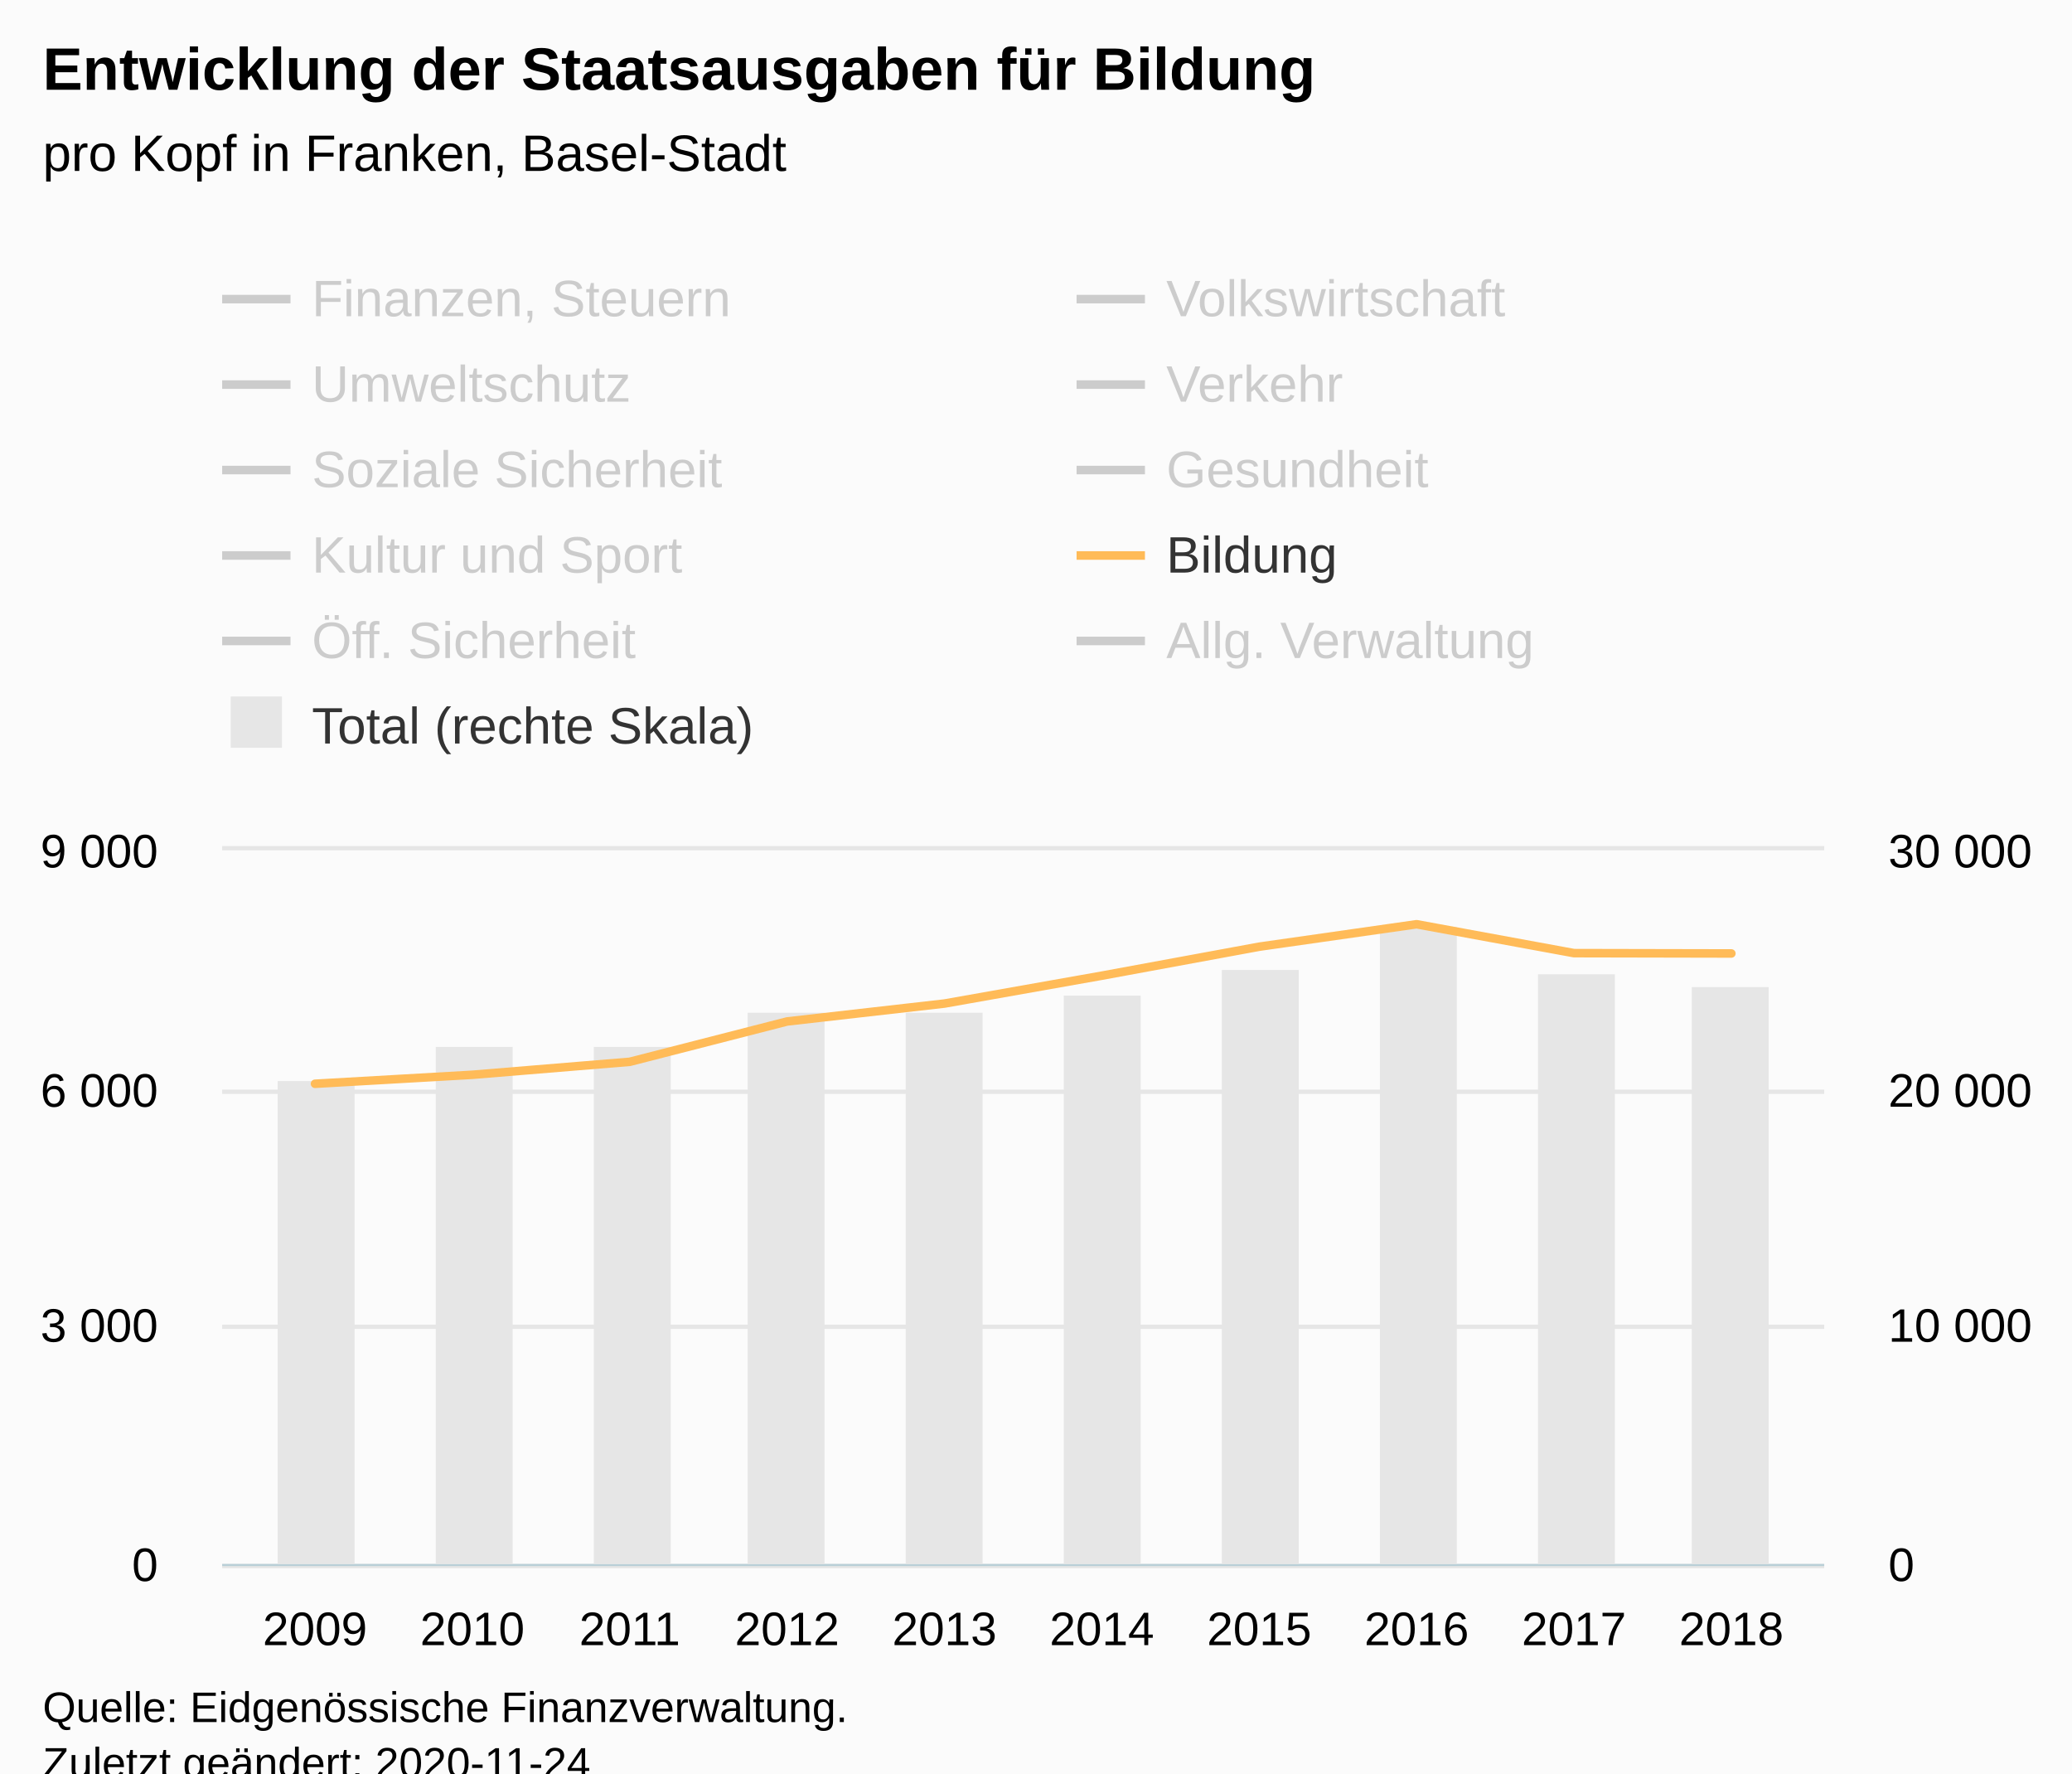
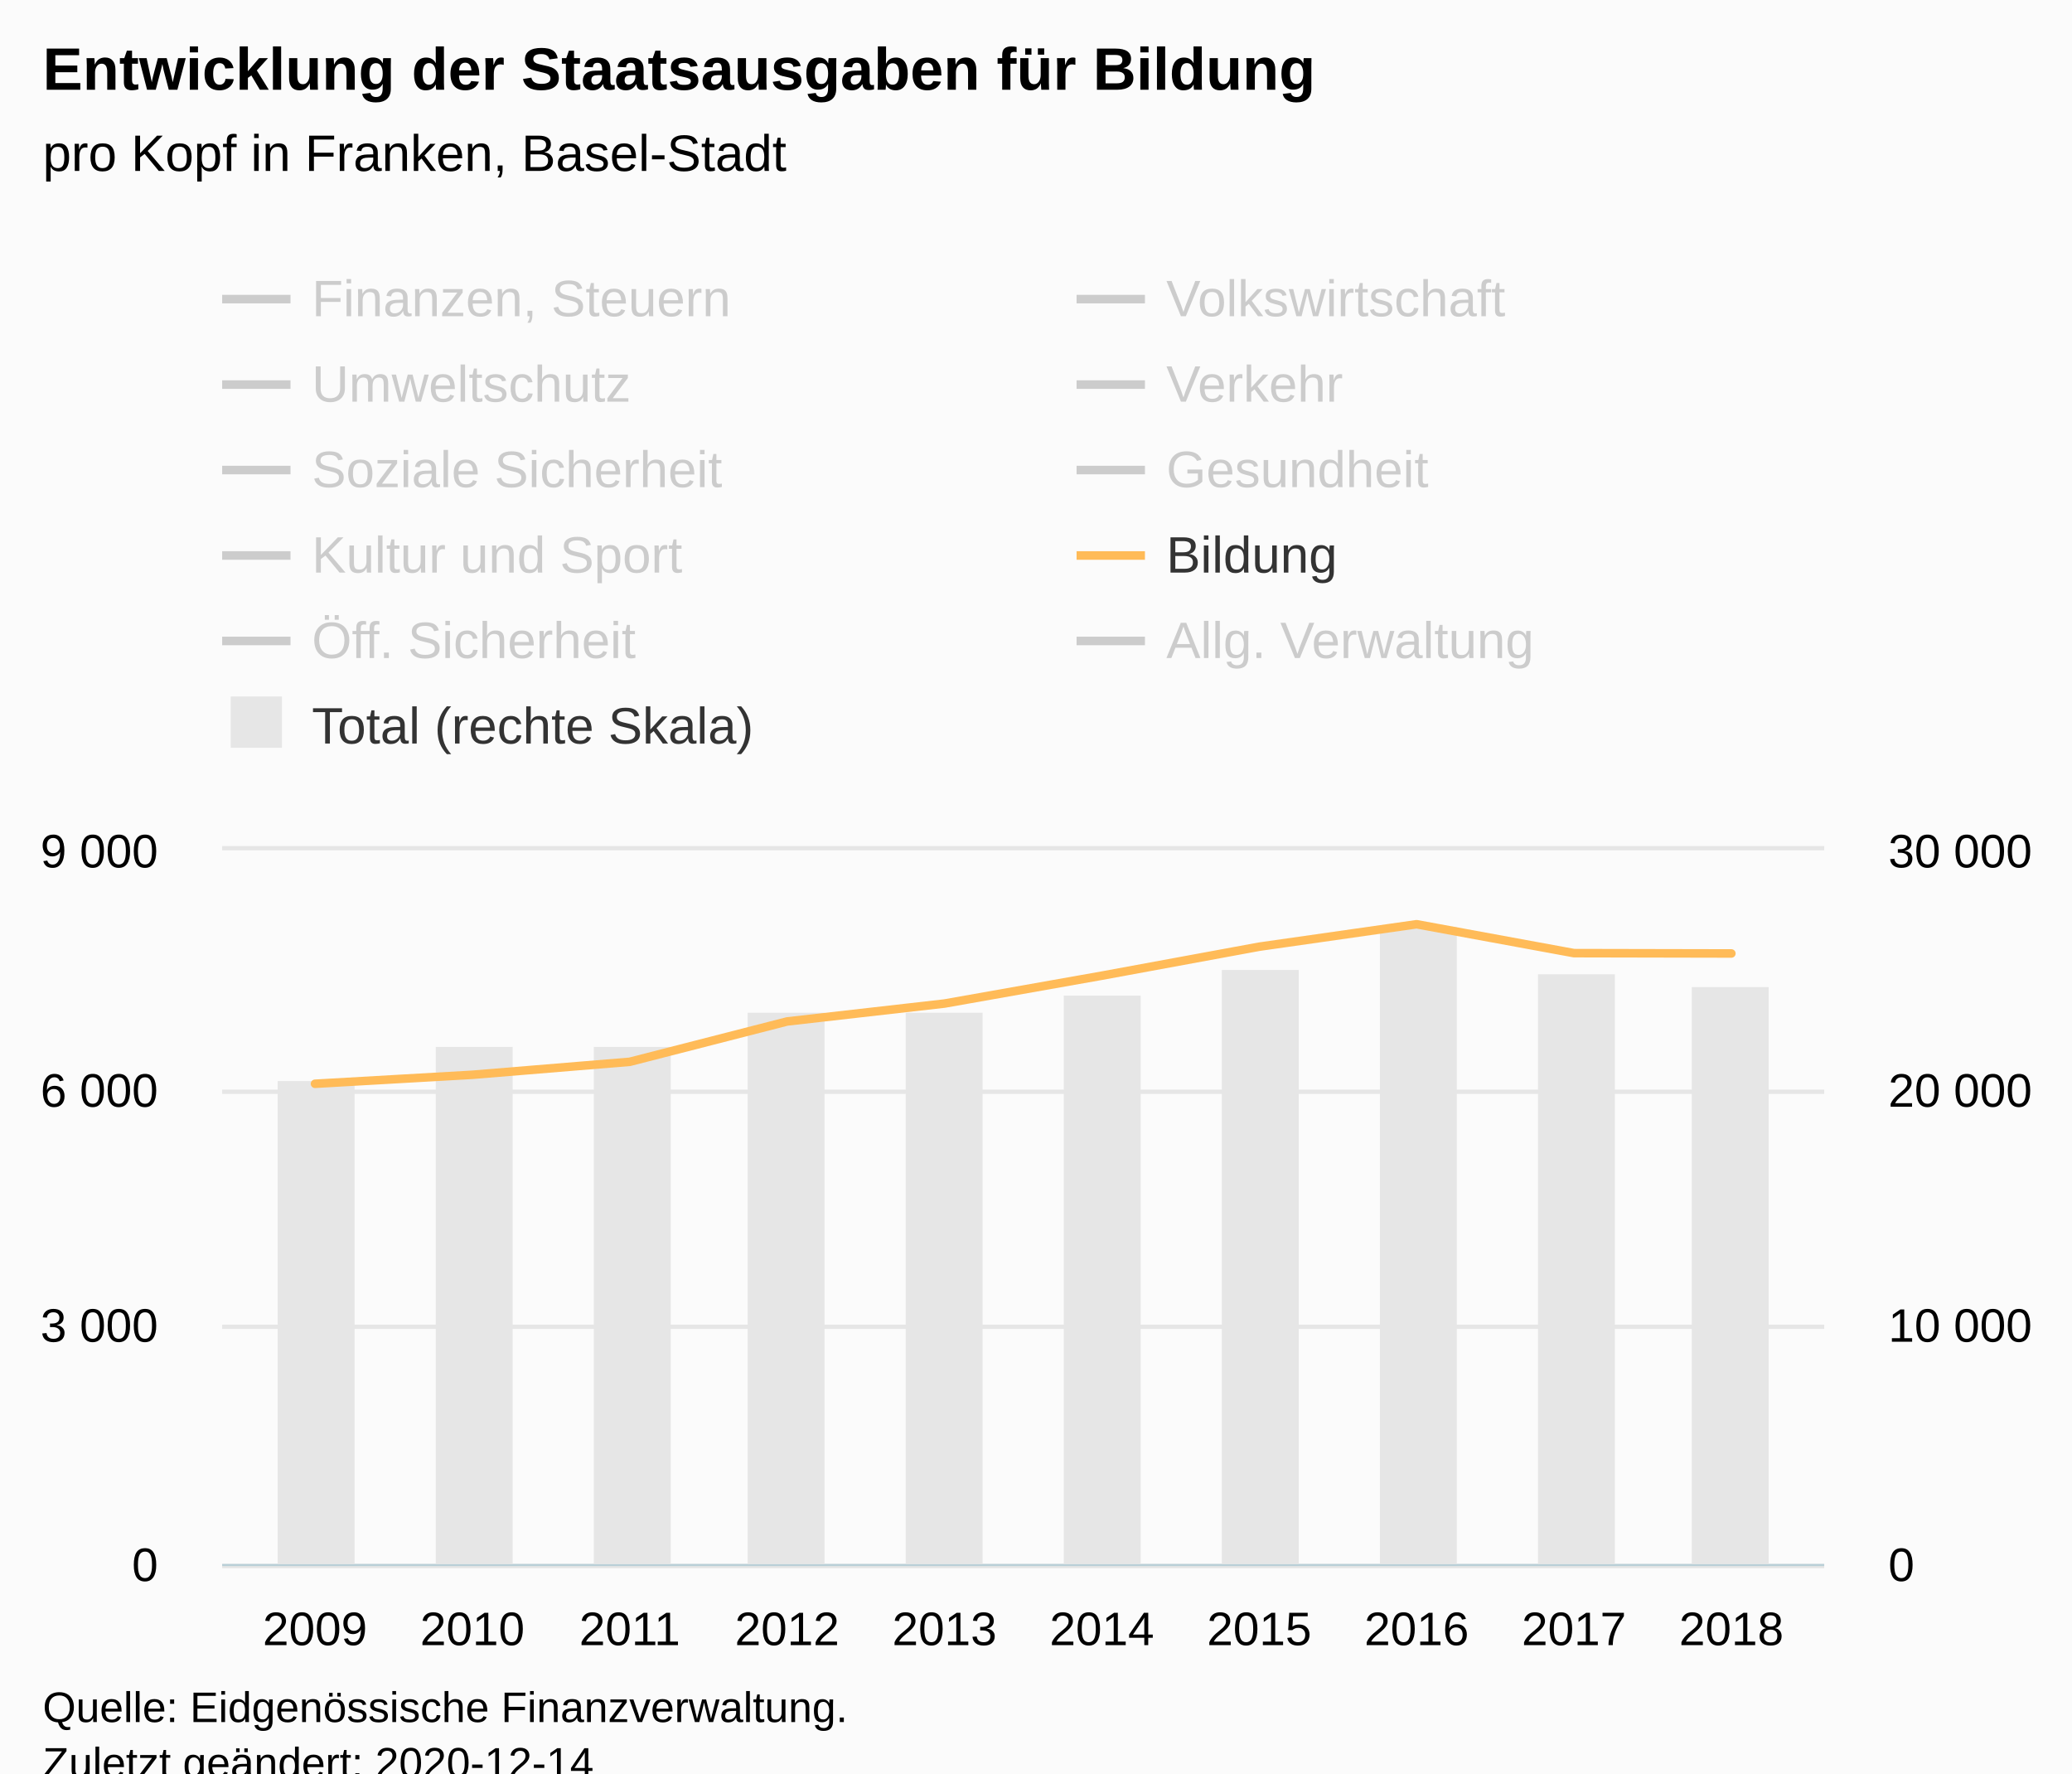
<svg xmlns="http://www.w3.org/2000/svg" version="1.1" class="highcharts-root" style="font-family:Arial;font-size:12px;" viewBox="0 0 485 415">
  <defs>
-     <clipPath id="highcharts-440omhv-118-">
+     <clipPath id="highcharts-rbt3r6c-118-">
      <rect x="0" y="0" width="375" height="167" fill="none" />
    </clipPath>
-     <clipPath id="highcharts-440omhv-129-">
+     <clipPath id="highcharts-rbt3r6c-129-">
      <rect x="0" y="0" width="375" height="167" fill="none" />
    </clipPath>
-     <clipPath id="highcharts-440omhv-140-">
+     <clipPath id="highcharts-rbt3r6c-140-">
      <rect x="0" y="0" width="375" height="167" fill="none" />
    </clipPath>
  </defs>
  <rect fill="#fbfbfb" class="highcharts-background" x="0" y="0" width="485" height="428" rx="0" ry="0" />
  <rect fill="none" class="highcharts-plot-background" x="52" y="199" width="375" height="167" />
  <g class="highcharts-pane-group" data-z-index="0" />
  <g class="highcharts-grid highcharts-xaxis-grid" data-z-index="1">
    <path fill="none" data-z-index="1" class="highcharts-grid-line" d="M 73.5 199 L 73.5 366" opacity="1" />
    <path fill="none" data-z-index="1" class="highcharts-grid-line" d="M 110.5 199 L 110.5 366" opacity="1" />
    <path fill="none" data-z-index="1" class="highcharts-grid-line" d="M 146.5 199 L 146.5 366" opacity="1" />
    <path fill="none" data-z-index="1" class="highcharts-grid-line" d="M 183.5 199 L 183.5 366" opacity="1" />
    <path fill="none" data-z-index="1" class="highcharts-grid-line" d="M 220.5 199 L 220.5 366" opacity="1" />
    <path fill="none" data-z-index="1" class="highcharts-grid-line" d="M 257.5 199 L 257.5 366" opacity="1" />
    <path fill="none" data-z-index="1" class="highcharts-grid-line" d="M 294.5 199 L 294.5 366" opacity="1" />
    <path fill="none" data-z-index="1" class="highcharts-grid-line" d="M 331.5 199 L 331.5 366" opacity="1" />
    <path fill="none" data-z-index="1" class="highcharts-grid-line" d="M 367.5 199 L 367.5 366" opacity="1" />
    <path fill="none" data-z-index="1" class="highcharts-grid-line" d="M 404.5 199 L 404.5 366" opacity="1" />
  </g>
  <g class="highcharts-grid highcharts-yaxis-grid" data-z-index="1">
    <path fill="none" stroke="#e6e6e6" stroke-width="1" data-z-index="1" class="highcharts-grid-line" d="M 52 366.5 L 427 366.5" opacity="1" />
    <path fill="none" stroke="#e6e6e6" stroke-width="1" data-z-index="1" class="highcharts-grid-line" d="M 52 310.5 L 427 310.5" opacity="1" />
    <path fill="none" stroke="#e6e6e6" stroke-width="1" data-z-index="1" class="highcharts-grid-line" d="M 52 255.5 L 427 255.5" opacity="1" />
    <path fill="none" stroke="#e6e6e6" stroke-width="1" data-z-index="1" class="highcharts-grid-line" d="M 52 198.5 L 427 198.5" opacity="1" />
  </g>
  <g class="highcharts-grid highcharts-yaxis-grid" data-z-index="1">
    <path fill="none" data-z-index="1" class="highcharts-grid-line" d="M 52 366.5 L 427 366.5" opacity="1" />
    <path fill="none" data-z-index="1" class="highcharts-grid-line" d="M 52 310.5 L 427 310.5" opacity="1" />
    <path fill="none" data-z-index="1" class="highcharts-grid-line" d="M 52 255.5 L 427 255.5" opacity="1" />
    <path fill="none" data-z-index="1" class="highcharts-grid-line" d="M 52 199.5 L 427 199.5" opacity="1" />
  </g>
  <rect fill="none" class="highcharts-plot-border" data-z-index="1" x="52" y="199" width="375" height="167" />
  <g class="highcharts-axis highcharts-xaxis" data-z-index="2">
    <path fill="none" class="highcharts-axis-line" stroke="#B9CFD7" stroke-width="0.5" data-z-index="7" d="M 52 366.25 L 427 366.25" />
  </g>
  <g class="highcharts-axis highcharts-yaxis" data-z-index="2">
    <path fill="none" class="highcharts-axis-line" data-z-index="7" d="M 52 199 L 52 366" />
  </g>
  <g class="highcharts-axis highcharts-yaxis" data-z-index="2">
    <path fill="none" class="highcharts-axis-line" data-z-index="7" d="M 427 199 L 427 366" />
  </g>
  <g class="highcharts-series-group" data-z-index="3">
-     <g class="highcharts-series highcharts-series-0 highcharts-column-series" data-z-index="0.1" opacity="1" transform="translate(52,199) scale(1 1)" clip-path="url(#highcharts-440omhv-129-)">
+     <g class="highcharts-series highcharts-series-0 highcharts-column-series" data-z-index="0.1" opacity="1" transform="translate(52,199) scale(1 1)" clip-path="url(#highcharts-rbt3r6c-129-)">
      <rect x="13" y="54" width="18" height="114" fill="#E6E6E6" opacity="1" class="highcharts-point" />
      <rect x="50" y="46" width="18" height="122" fill="#E6E6E6" opacity="1" class="highcharts-point" />
      <rect x="87" y="46" width="18" height="122" fill="#E6E6E6" opacity="1" class="highcharts-point" />
      <rect x="123" y="38" width="18" height="130" fill="#E6E6E6" opacity="1" class="highcharts-point" />
      <rect x="160" y="38" width="18" height="130" fill="#E6E6E6" opacity="1" class="highcharts-point" />
      <rect x="197" y="34" width="18" height="134" fill="#E6E6E6" opacity="1" class="highcharts-point" />
      <rect x="234" y="28" width="18" height="140" fill="#E6E6E6" opacity="1" class="highcharts-point" />
      <rect x="271" y="18" width="18" height="150" fill="#E6E6E6" opacity="1" class="highcharts-point" />
      <rect x="308" y="29" width="18" height="139" fill="#E6E6E6" opacity="1" class="highcharts-point" />
      <rect x="344" y="32" width="18" height="136" fill="#E6E6E6" opacity="1" class="highcharts-point" />
    </g>
    <g class="highcharts-markers highcharts-series-0 highcharts-column-series" data-z-index="0.1" opacity="1" transform="translate(52,199) scale(1 1)" clip-path="none" />
-     <g class="highcharts-series highcharts-series-1 highcharts-line-series" visibility="hidden" data-z-index="0.1" opacity="1" transform="translate(52,199) scale(1 1)" clip-path="url(#highcharts-440omhv-140-)">
+     <g class="highcharts-series highcharts-series-1 highcharts-line-series" visibility="hidden" data-z-index="0.1" opacity="1" transform="translate(52,199) scale(1 1)" clip-path="url(#highcharts-rbt3r6c-140-)">
      <path fill="none" d="M 21.734 140.711 L 58.571 142.24 L 95.408 140.753 L 132.245 141.115 L 169.082 134.746 L 205.918 136.407 L 242.755 138.74 L 279.592 139.208 L 316.429 138.115 L 353.266 137.452" class="highcharts-graph" data-z-index="1" stroke="#cd9c00" stroke-width="2" stroke-linejoin="round" stroke-linecap="round" />
    </g>
    <g class="highcharts-markers highcharts-series-1 highcharts-line-series" visibility="hidden" data-z-index="0.1" opacity="1" transform="translate(52,199) scale(1 1)" clip-path="none" />
-     <g class="highcharts-series highcharts-series-2 highcharts-line-series" visibility="hidden" data-z-index="0.1" opacity="1" transform="translate(52,199) scale(1 1)" clip-path="url(#highcharts-440omhv-140-)">
+     <g class="highcharts-series highcharts-series-2 highcharts-line-series" visibility="hidden" data-z-index="0.1" opacity="1" transform="translate(52,199) scale(1 1)" clip-path="url(#highcharts-rbt3r6c-140-)">
      <path fill="none" d="M 21.734 158.703 L 58.571 153.454 L 95.408 163.66 L 132.245 165.36 L 169.082 165.414 L 205.918 164.767 L 242.755 155.901 L 279.592 165.266 L 316.429 165.504 L 353.266 164.797" class="highcharts-graph" data-z-index="1" stroke="#ff8028" stroke-width="2" stroke-linejoin="round" stroke-linecap="round" />
    </g>
    <g class="highcharts-markers highcharts-series-2 highcharts-line-series" visibility="hidden" data-z-index="0.1" opacity="1" transform="translate(52,199) scale(1 1)" clip-path="none" />
-     <g class="highcharts-series highcharts-series-3 highcharts-line-series" visibility="hidden" data-z-index="0.1" opacity="1" transform="translate(52,199) scale(1 1)" clip-path="url(#highcharts-440omhv-140-)">
+     <g class="highcharts-series highcharts-series-3 highcharts-line-series" visibility="hidden" data-z-index="0.1" opacity="1" transform="translate(52,199) scale(1 1)" clip-path="url(#highcharts-rbt3r6c-140-)">
      <path fill="none" d="M 21.734 158.105 L 58.571 157.821 L 95.408 157.698 L 132.245 158.593 L 169.082 158.836 L 205.918 159.201 L 242.755 158.385 L 279.592 156.258 L 316.429 158.009 L 353.266 158.036" class="highcharts-graph" data-z-index="1" stroke="#b00000" stroke-width="2" stroke-linejoin="round" stroke-linecap="round" />
    </g>
    <g class="highcharts-markers highcharts-series-3 highcharts-line-series" visibility="hidden" data-z-index="0.1" opacity="1" transform="translate(52,199) scale(1 1)" clip-path="none" />
-     <g class="highcharts-series highcharts-series-4 highcharts-line-series" visibility="hidden" data-z-index="0.1" opacity="1" transform="translate(52,199) scale(1 1)" clip-path="url(#highcharts-440omhv-140-)">
+     <g class="highcharts-series highcharts-series-4 highcharts-line-series" visibility="hidden" data-z-index="0.1" opacity="1" transform="translate(52,199) scale(1 1)" clip-path="url(#highcharts-rbt3r6c-140-)">
      <path fill="none" d="M 21.734 154.565 L 58.571 154.9 L 95.408 154.8 L 132.245 149.881 L 169.082 137.381 L 205.918 143.116 L 242.755 140.277 L 279.592 141.621 L 316.429 141.782 L 353.266 145.226" class="highcharts-graph" data-z-index="1" stroke="#672773" stroke-width="2" stroke-linejoin="round" stroke-linecap="round" />
    </g>
    <g class="highcharts-markers highcharts-series-4 highcharts-line-series" visibility="hidden" data-z-index="0.1" opacity="1" transform="translate(52,199) scale(1 1)" clip-path="none" />
-     <g class="highcharts-series highcharts-series-5 highcharts-line-series" visibility="hidden" data-z-index="0.1" opacity="1" transform="translate(52,199) scale(1 1)" clip-path="url(#highcharts-440omhv-140-)">
+     <g class="highcharts-series highcharts-series-5 highcharts-line-series" visibility="hidden" data-z-index="0.1" opacity="1" transform="translate(52,199) scale(1 1)" clip-path="url(#highcharts-rbt3r6c-140-)">
      <path fill="none" d="M 21.734 92.134 L 58.571 90.314 L 95.408 86.61 L 132.245 81.731 L 169.082 81.432 L 205.918 75.248 L 242.755 81.877 L 279.592 80.118 L 316.429 78.856 L 353.266 77.459" class="highcharts-graph" data-z-index="1" stroke="#007a2f" stroke-width="2" stroke-linejoin="round" stroke-linecap="round" />
    </g>
    <g class="highcharts-markers highcharts-series-5 highcharts-line-series" visibility="hidden" data-z-index="0.1" opacity="1" transform="translate(52,199) scale(1 1)" clip-path="none" />
-     <g class="highcharts-series highcharts-series-6 highcharts-line-series" visibility="hidden" data-z-index="0.1" opacity="1" transform="translate(52,199) scale(1 1)" clip-path="url(#highcharts-440omhv-140-)">
+     <g class="highcharts-series highcharts-series-6 highcharts-line-series" visibility="hidden" data-z-index="0.1" opacity="1" transform="translate(52,199) scale(1 1)" clip-path="url(#highcharts-rbt3r6c-140-)">
      <path fill="none" d="M 21.734 103.94 L 58.571 105.769 L 95.408 104.3 L 132.245 81.864 L 169.082 109.313 L 205.918 109.521 L 242.755 109.581 L 279.592 108.876 L 316.429 111.85 L 353.266 112.812" class="highcharts-graph" data-z-index="1" stroke="#44ab2b" stroke-width="2" stroke-linejoin="round" stroke-linecap="round" />
    </g>
    <g class="highcharts-markers highcharts-series-6 highcharts-line-series" visibility="hidden" data-z-index="0.1" opacity="1" transform="translate(52,199) scale(1 1)" clip-path="none" />
-     <g class="highcharts-series highcharts-series-7 highcharts-line-series" visibility="hidden" data-z-index="0.1" opacity="1" transform="translate(52,199) scale(1 1)" clip-path="url(#highcharts-440omhv-140-)">
+     <g class="highcharts-series highcharts-series-7 highcharts-line-series" visibility="hidden" data-z-index="0.1" opacity="1" transform="translate(52,199) scale(1 1)" clip-path="url(#highcharts-rbt3r6c-140-)">
      <path fill="none" d="M 21.734 145.283 L 58.571 144.654 L 95.408 143.639 L 132.245 141.518 L 169.082 143.006 L 205.918 139.415 L 242.755 135.392 L 279.592 137.754 L 316.429 137.976 L 353.266 137.339" class="highcharts-graph" data-z-index="1" stroke="#b475ab" stroke-width="2" stroke-linejoin="round" stroke-linecap="round" />
    </g>
    <g class="highcharts-markers highcharts-series-7 highcharts-line-series" visibility="hidden" data-z-index="0.1" opacity="1" transform="translate(52,199) scale(1 1)" clip-path="none" />
-     <g class="highcharts-series highcharts-series-8 highcharts-line-series" data-z-index="0.1" opacity="1" transform="translate(52,199) scale(1 1)" clip-path="url(#highcharts-440omhv-140-)">
+     <g class="highcharts-series highcharts-series-8 highcharts-line-series" data-z-index="0.1" opacity="1" transform="translate(52,199) scale(1 1)" clip-path="url(#highcharts-rbt3r6c-140-)">
      <path fill="none" d="M 21.734 54.63 L 58.571 52.525 L 95.408 49.489 L 132.245 40.046 L 169.082 35.856 L 205.918 29.331 L 242.755 22.551 L 279.592 17.294 L 316.429 24.058 L 353.266 24.135" class="highcharts-graph" data-z-index="1" stroke="#ffbb58" stroke-width="2" stroke-linejoin="round" stroke-linecap="round" />
    </g>
    <g class="highcharts-markers highcharts-series-8 highcharts-line-series" data-z-index="0.1" opacity="1" transform="translate(52,199) scale(1 1)" clip-path="none" />
-     <g class="highcharts-series highcharts-series-9 highcharts-line-series" visibility="hidden" data-z-index="0.1" opacity="1" transform="translate(52,199) scale(1 1)" clip-path="url(#highcharts-440omhv-140-)">
+     <g class="highcharts-series highcharts-series-9 highcharts-line-series" visibility="hidden" data-z-index="0.1" opacity="1" transform="translate(52,199) scale(1 1)" clip-path="url(#highcharts-rbt3r6c-140-)">
      <path fill="none" d="M 21.734 134.309 L 58.571 133.491 L 95.408 131.835 L 132.245 129.951 L 169.082 127.049 L 205.918 126.656 L 242.755 126.533 L 279.592 126.065 L 316.429 124.512 L 353.266 124.409" class="highcharts-graph" data-z-index="1" stroke="#a8c4cb" stroke-width="2" stroke-linejoin="round" stroke-linecap="round" />
    </g>
    <g class="highcharts-markers highcharts-series-9 highcharts-line-series" visibility="hidden" data-z-index="0.1" opacity="1" transform="translate(52,199) scale(1 1)" clip-path="none" />
-     <g class="highcharts-series highcharts-series-10 highcharts-line-series" visibility="hidden" data-z-index="0.1" opacity="1" transform="translate(52,199) scale(1 1)" clip-path="url(#highcharts-440omhv-140-)">
+     <g class="highcharts-series highcharts-series-10 highcharts-line-series" visibility="hidden" data-z-index="0.1" opacity="1" transform="translate(52,199) scale(1 1)" clip-path="url(#highcharts-rbt3r6c-140-)">
      <path fill="none" d="M 21.734 148.04 L 58.571 129.763 L 95.408 131.589 L 132.245 146.191 L 169.082 143.444 L 205.918 140.121 L 242.755 133.626 L 279.592 95.988 L 316.429 124.867 L 353.266 135.477" class="highcharts-graph" data-z-index="1" stroke="#256370" stroke-width="2" stroke-linejoin="round" stroke-linecap="round" />
    </g>
    <g class="highcharts-markers highcharts-series-10 highcharts-line-series" visibility="hidden" data-z-index="0.1" opacity="1" transform="translate(52,199) scale(1 1)" clip-path="none" />
  </g>
  <text x="10" text-anchor="start" class="highcharts-title" data-z-index="4" style="color:#000000;font-size:14px;font-weight:bold;fill:#000000;" y="21">
    <tspan>Entwicklung der Staatsausgaben für Bildung</tspan>
  </text>
  <text x="10" text-anchor="start" class="highcharts-subtitle" data-z-index="4" style="color:#000000;font-size:12px;font-weight:normal;fill:#000000;" y="40">
    <tspan>pro Kopf in Franken, Basel-Stadt</tspan>
  </text>
  <text x="10" text-anchor="start" class="highcharts-caption" data-z-index="4" style="color:#666666;fill:#666666;" y="400" />
  <g class="highcharts-legend" data-z-index="7" transform="translate(44,56)">
    <rect fill="none" class="highcharts-legend-box" rx="0" ry="0" x="0" y="0" width="396" height="131" visibility="visible" />
    <g data-z-index="1">
      <g>
        <g class="highcharts-legend-item highcharts-line-series highcharts-color-undefined highcharts-series-1 highcharts-legend-item-hidden" data-z-index="1" transform="translate(8,3)">
          <path fill="none" d="M 0 11 L 16 11" class="highcharts-graph" stroke="#cccccc" stroke-width="2" />
          <text x="21" style="color:#cccccc;cursor:pointer;font-size:12px;font-weight:normal;fill:#cccccc;" text-anchor="start" data-z-index="2" y="15">
            <tspan>Finanzen, Steuern</tspan>
          </text>
        </g>
        <g class="highcharts-legend-item highcharts-line-series highcharts-color-undefined highcharts-series-2 highcharts-legend-item-hidden" data-z-index="1" transform="translate(208,3)">
          <path fill="none" d="M 0 11 L 16 11" class="highcharts-graph" stroke="#cccccc" stroke-width="2" />
          <text x="21" y="15" style="color:#cccccc;cursor:pointer;font-size:12px;font-weight:normal;fill:#cccccc;" text-anchor="start" data-z-index="2">
            <tspan>Volkswirtschaft</tspan>
          </text>
        </g>
        <g class="highcharts-legend-item highcharts-line-series highcharts-color-undefined highcharts-series-3 highcharts-legend-item-hidden" data-z-index="1" transform="translate(8,23)">
          <path fill="none" d="M 0 11 L 16 11" class="highcharts-graph" stroke="#cccccc" stroke-width="2" />
          <text x="21" y="15" style="color:#cccccc;cursor:pointer;font-size:12px;font-weight:normal;fill:#cccccc;" text-anchor="start" data-z-index="2">
            <tspan>Umweltschutz</tspan>
          </text>
        </g>
        <g class="highcharts-legend-item highcharts-line-series highcharts-color-undefined highcharts-series-4 highcharts-legend-item-hidden" data-z-index="1" transform="translate(208,23)">
          <path fill="none" d="M 0 11 L 16 11" class="highcharts-graph" stroke="#cccccc" stroke-width="2" />
          <text x="21" y="15" style="color:#cccccc;cursor:pointer;font-size:12px;font-weight:normal;fill:#cccccc;" text-anchor="start" data-z-index="2">
            <tspan>Verkehr</tspan>
          </text>
        </g>
        <g class="highcharts-legend-item highcharts-line-series highcharts-color-undefined highcharts-series-5 highcharts-legend-item-hidden" data-z-index="1" transform="translate(8,43)">
          <path fill="none" d="M 0 11 L 16 11" class="highcharts-graph" stroke="#cccccc" stroke-width="2" />
          <text x="21" y="15" style="color:#cccccc;cursor:pointer;font-size:12px;font-weight:normal;fill:#cccccc;" text-anchor="start" data-z-index="2">
            <tspan>Soziale Sicherheit</tspan>
          </text>
        </g>
        <g class="highcharts-legend-item highcharts-line-series highcharts-color-undefined highcharts-series-6 highcharts-legend-item-hidden" data-z-index="1" transform="translate(208,43)">
          <path fill="none" d="M 0 11 L 16 11" class="highcharts-graph" stroke="#cccccc" stroke-width="2" />
          <text x="21" y="15" style="color:#cccccc;cursor:pointer;font-size:12px;font-weight:normal;fill:#cccccc;" text-anchor="start" data-z-index="2">
            <tspan>Gesundheit</tspan>
          </text>
        </g>
        <g class="highcharts-legend-item highcharts-line-series highcharts-color-undefined highcharts-series-7 highcharts-legend-item-hidden" data-z-index="1" transform="translate(8,63)">
          <path fill="none" d="M 0 11 L 16 11" class="highcharts-graph" stroke="#cccccc" stroke-width="2" />
          <text x="21" y="15" style="color:#cccccc;cursor:pointer;font-size:12px;font-weight:normal;fill:#cccccc;" text-anchor="start" data-z-index="2">
            <tspan>Kultur und Sport</tspan>
          </text>
        </g>
        <g class="highcharts-legend-item highcharts-line-series highcharts-color-undefined highcharts-series-8" data-z-index="1" transform="translate(208,63)">
          <path fill="none" d="M 0 11 L 16 11" class="highcharts-graph" stroke="#ffbb58" stroke-width="2" />
          <text x="21" y="15" style="color:#333333;cursor:pointer;font-size:12px;font-weight:normal;fill:#333333;" text-anchor="start" data-z-index="2">
            <tspan>Bildung</tspan>
          </text>
        </g>
        <g class="highcharts-legend-item highcharts-line-series highcharts-color-undefined highcharts-series-9 highcharts-legend-item-hidden" data-z-index="1" transform="translate(8,83)">
          <path fill="none" d="M 0 11 L 16 11" class="highcharts-graph" stroke="#cccccc" stroke-width="2" />
          <text x="21" y="15" style="color:#cccccc;cursor:pointer;font-size:12px;font-weight:normal;fill:#cccccc;" text-anchor="start" data-z-index="2">
            <tspan>Öff. Sicherheit</tspan>
          </text>
        </g>
        <g class="highcharts-legend-item highcharts-line-series highcharts-color-undefined highcharts-series-10 highcharts-legend-item-hidden" data-z-index="1" transform="translate(208,83)">
          <path fill="none" d="M 0 11 L 16 11" class="highcharts-graph" stroke="#cccccc" stroke-width="2" />
          <text x="21" y="15" style="color:#cccccc;cursor:pointer;font-size:12px;font-weight:normal;fill:#cccccc;" text-anchor="start" data-z-index="2">
            <tspan>Allg. Verwaltung</tspan>
          </text>
        </g>
        <g class="highcharts-legend-item highcharts-column-series highcharts-color-undefined highcharts-series-0" data-z-index="1" transform="translate(8,103)">
          <text x="21" y="15" style="color:#333333;cursor:pointer;font-size:12px;font-weight:normal;fill:#333333;" text-anchor="start" data-z-index="2">
            <tspan>Total (rechte Skala)</tspan>
          </text>
          <rect x="2" y="4" width="12" height="12" fill="#E6E6E6" class="highcharts-point" data-z-index="3" />
        </g>
      </g>
    </g>
  </g>
  <g class="highcharts-axis-labels highcharts-xaxis-labels" data-z-index="7">
    <text x="73.734" style="color:#000000;cursor:default;font-size:11px;fill:#000000;" text-anchor="middle" transform="translate(0,0)" y="385" opacity="1">2009</text>
    <text x="110.571" style="color:#000000;cursor:default;font-size:11px;fill:#000000;" text-anchor="middle" transform="translate(0,0)" y="385" opacity="1">2010</text>
    <text x="147.408" style="color:#000000;cursor:default;font-size:11px;fill:#000000;" text-anchor="middle" transform="translate(0,0)" y="385" opacity="1">2011</text>
    <text x="184.245" style="color:#000000;cursor:default;font-size:11px;fill:#000000;" text-anchor="middle" transform="translate(0,0)" y="385" opacity="1">2012</text>
    <text x="221.082" style="color:#000000;cursor:default;font-size:11px;fill:#000000;" text-anchor="middle" transform="translate(0,0)" y="385" opacity="1">2013</text>
    <text x="257.918" style="color:#000000;cursor:default;font-size:11px;fill:#000000;" text-anchor="middle" transform="translate(0,0)" y="385" opacity="1">2014</text>
    <text x="294.755" style="color:#000000;cursor:default;font-size:11px;fill:#000000;" text-anchor="middle" transform="translate(0,0)" y="385" opacity="1">2015</text>
    <text x="331.592" style="color:#000000;cursor:default;font-size:11px;fill:#000000;" text-anchor="middle" transform="translate(0,0)" y="385" opacity="1">2016</text>
    <text x="368.429" style="color:#000000;cursor:default;font-size:11px;fill:#000000;" text-anchor="middle" transform="translate(0,0)" y="385" opacity="1">2017</text>
    <text x="405.266" style="color:#000000;cursor:default;font-size:11px;fill:#000000;" text-anchor="middle" transform="translate(0,0)" y="385" opacity="1">2018</text>
  </g>
  <g class="highcharts-axis-labels highcharts-yaxis-labels" data-z-index="7">
    <text x="37" style="color:#000000;cursor:default;font-size:11px;fill:#000000;" text-anchor="end" transform="translate(0,0)" y="370" opacity="1">0</text>
    <text x="37" style="color:#000000;cursor:default;font-size:11px;fill:#000000;" text-anchor="end" transform="translate(0,0)" y="314" opacity="1">
      <tspan>3 000</tspan>
    </text>
    <text x="37" style="color:#000000;cursor:default;font-size:11px;fill:#000000;" text-anchor="end" transform="translate(0,0)" y="259" opacity="1">
      <tspan>6 000</tspan>
    </text>
    <text x="37" style="color:#000000;cursor:default;font-size:11px;fill:#000000;" text-anchor="end" transform="translate(0,0)" y="203" opacity="1">
      <tspan>9 000</tspan>
    </text>
  </g>
  <g class="highcharts-axis-labels highcharts-yaxis-labels" data-z-index="7">
    <text x="442" style="color:#000000;cursor:default;font-size:11px;fill:#000000;" text-anchor="start" transform="translate(0,0)" y="370" opacity="1">0</text>
    <text x="442" style="color:#000000;cursor:default;font-size:11px;fill:#000000;" text-anchor="start" transform="translate(0,0)" y="314" opacity="1">
      <tspan>10 000</tspan>
    </text>
    <text x="442" style="color:#000000;cursor:default;font-size:11px;fill:#000000;" text-anchor="start" transform="translate(0,0)" y="259" opacity="1">
      <tspan>20 000</tspan>
    </text>
    <text x="442" style="color:#000000;cursor:default;font-size:11px;fill:#000000;" text-anchor="start" transform="translate(0,0)" y="203" opacity="1">
      <tspan>30 000</tspan>
    </text>
  </g>
  <text x="10" class="highcharts-credits" text-anchor="start" data-z-index="8" style="cursor:default;color:#000000;font-size:10px;fill:#000000;" y="403">
    <tspan>Quelle: Eidgenössische Finanzverwaltung.</tspan>
-     <tspan x="10" dy="13">Zuletzt geändert: 2020-11-24</tspan>
+     <tspan x="10" dy="13">Zuletzt geändert: 2020-12-14</tspan>
  </text>
</svg>
